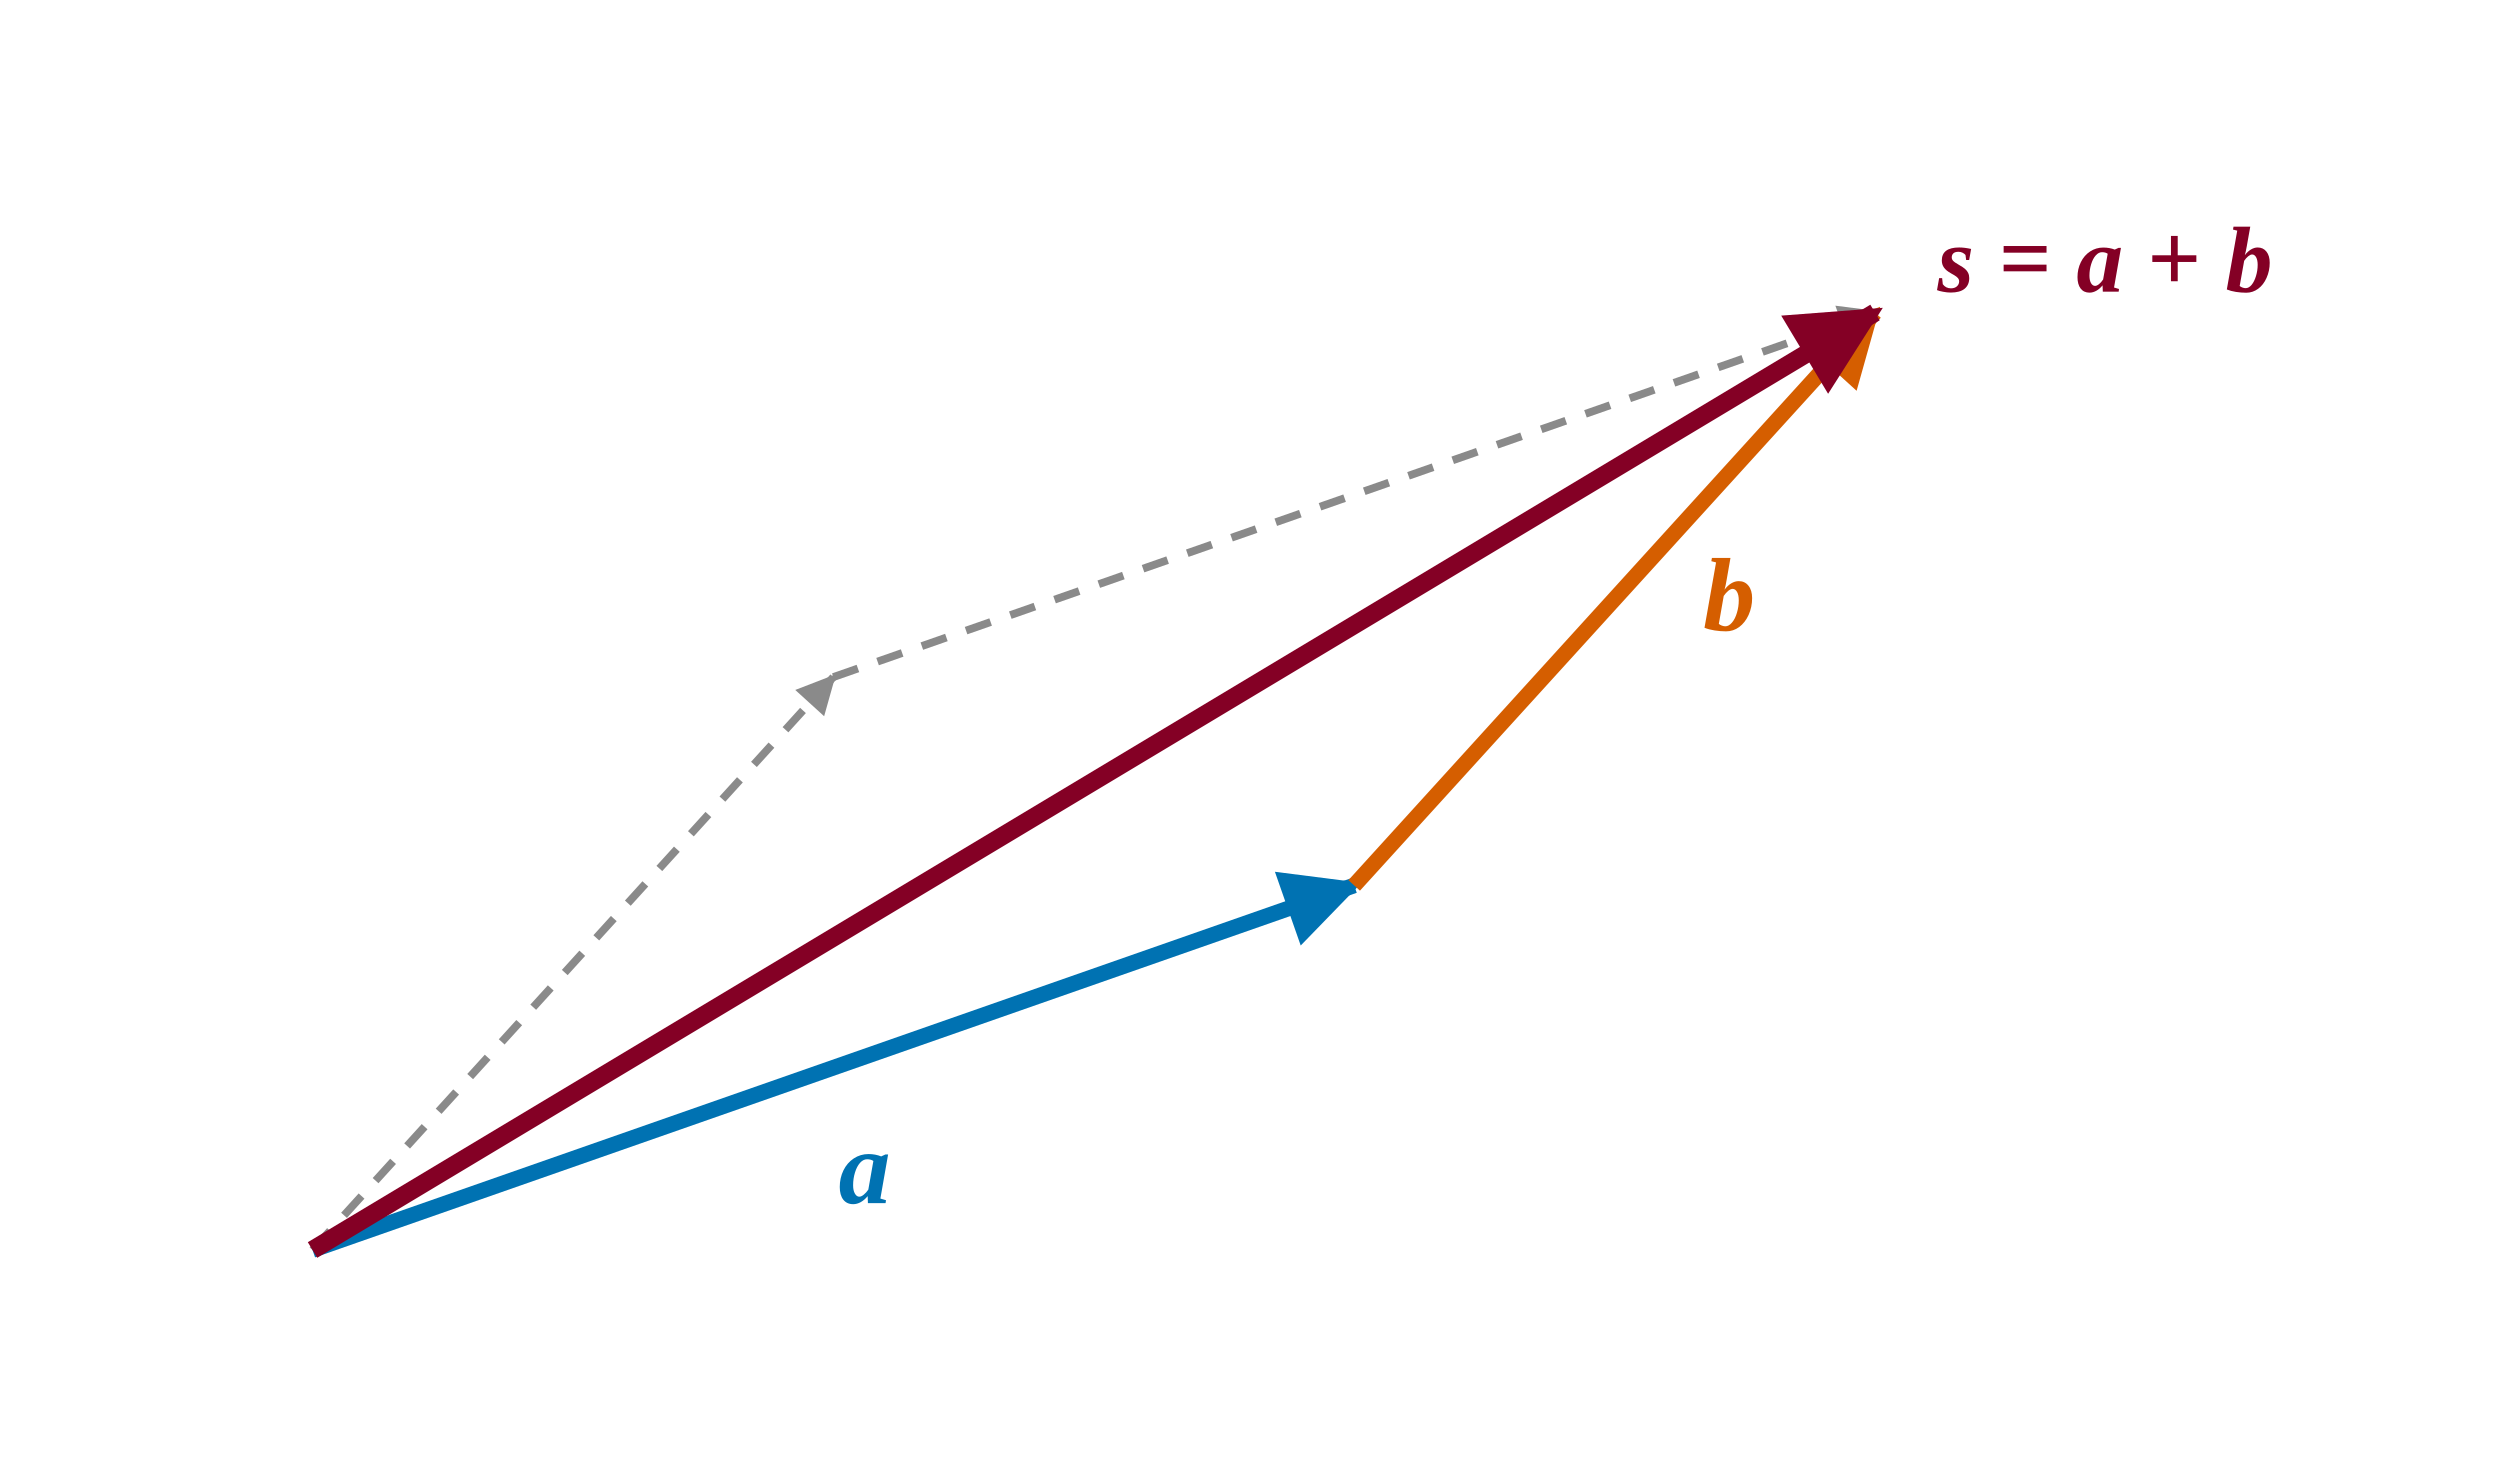
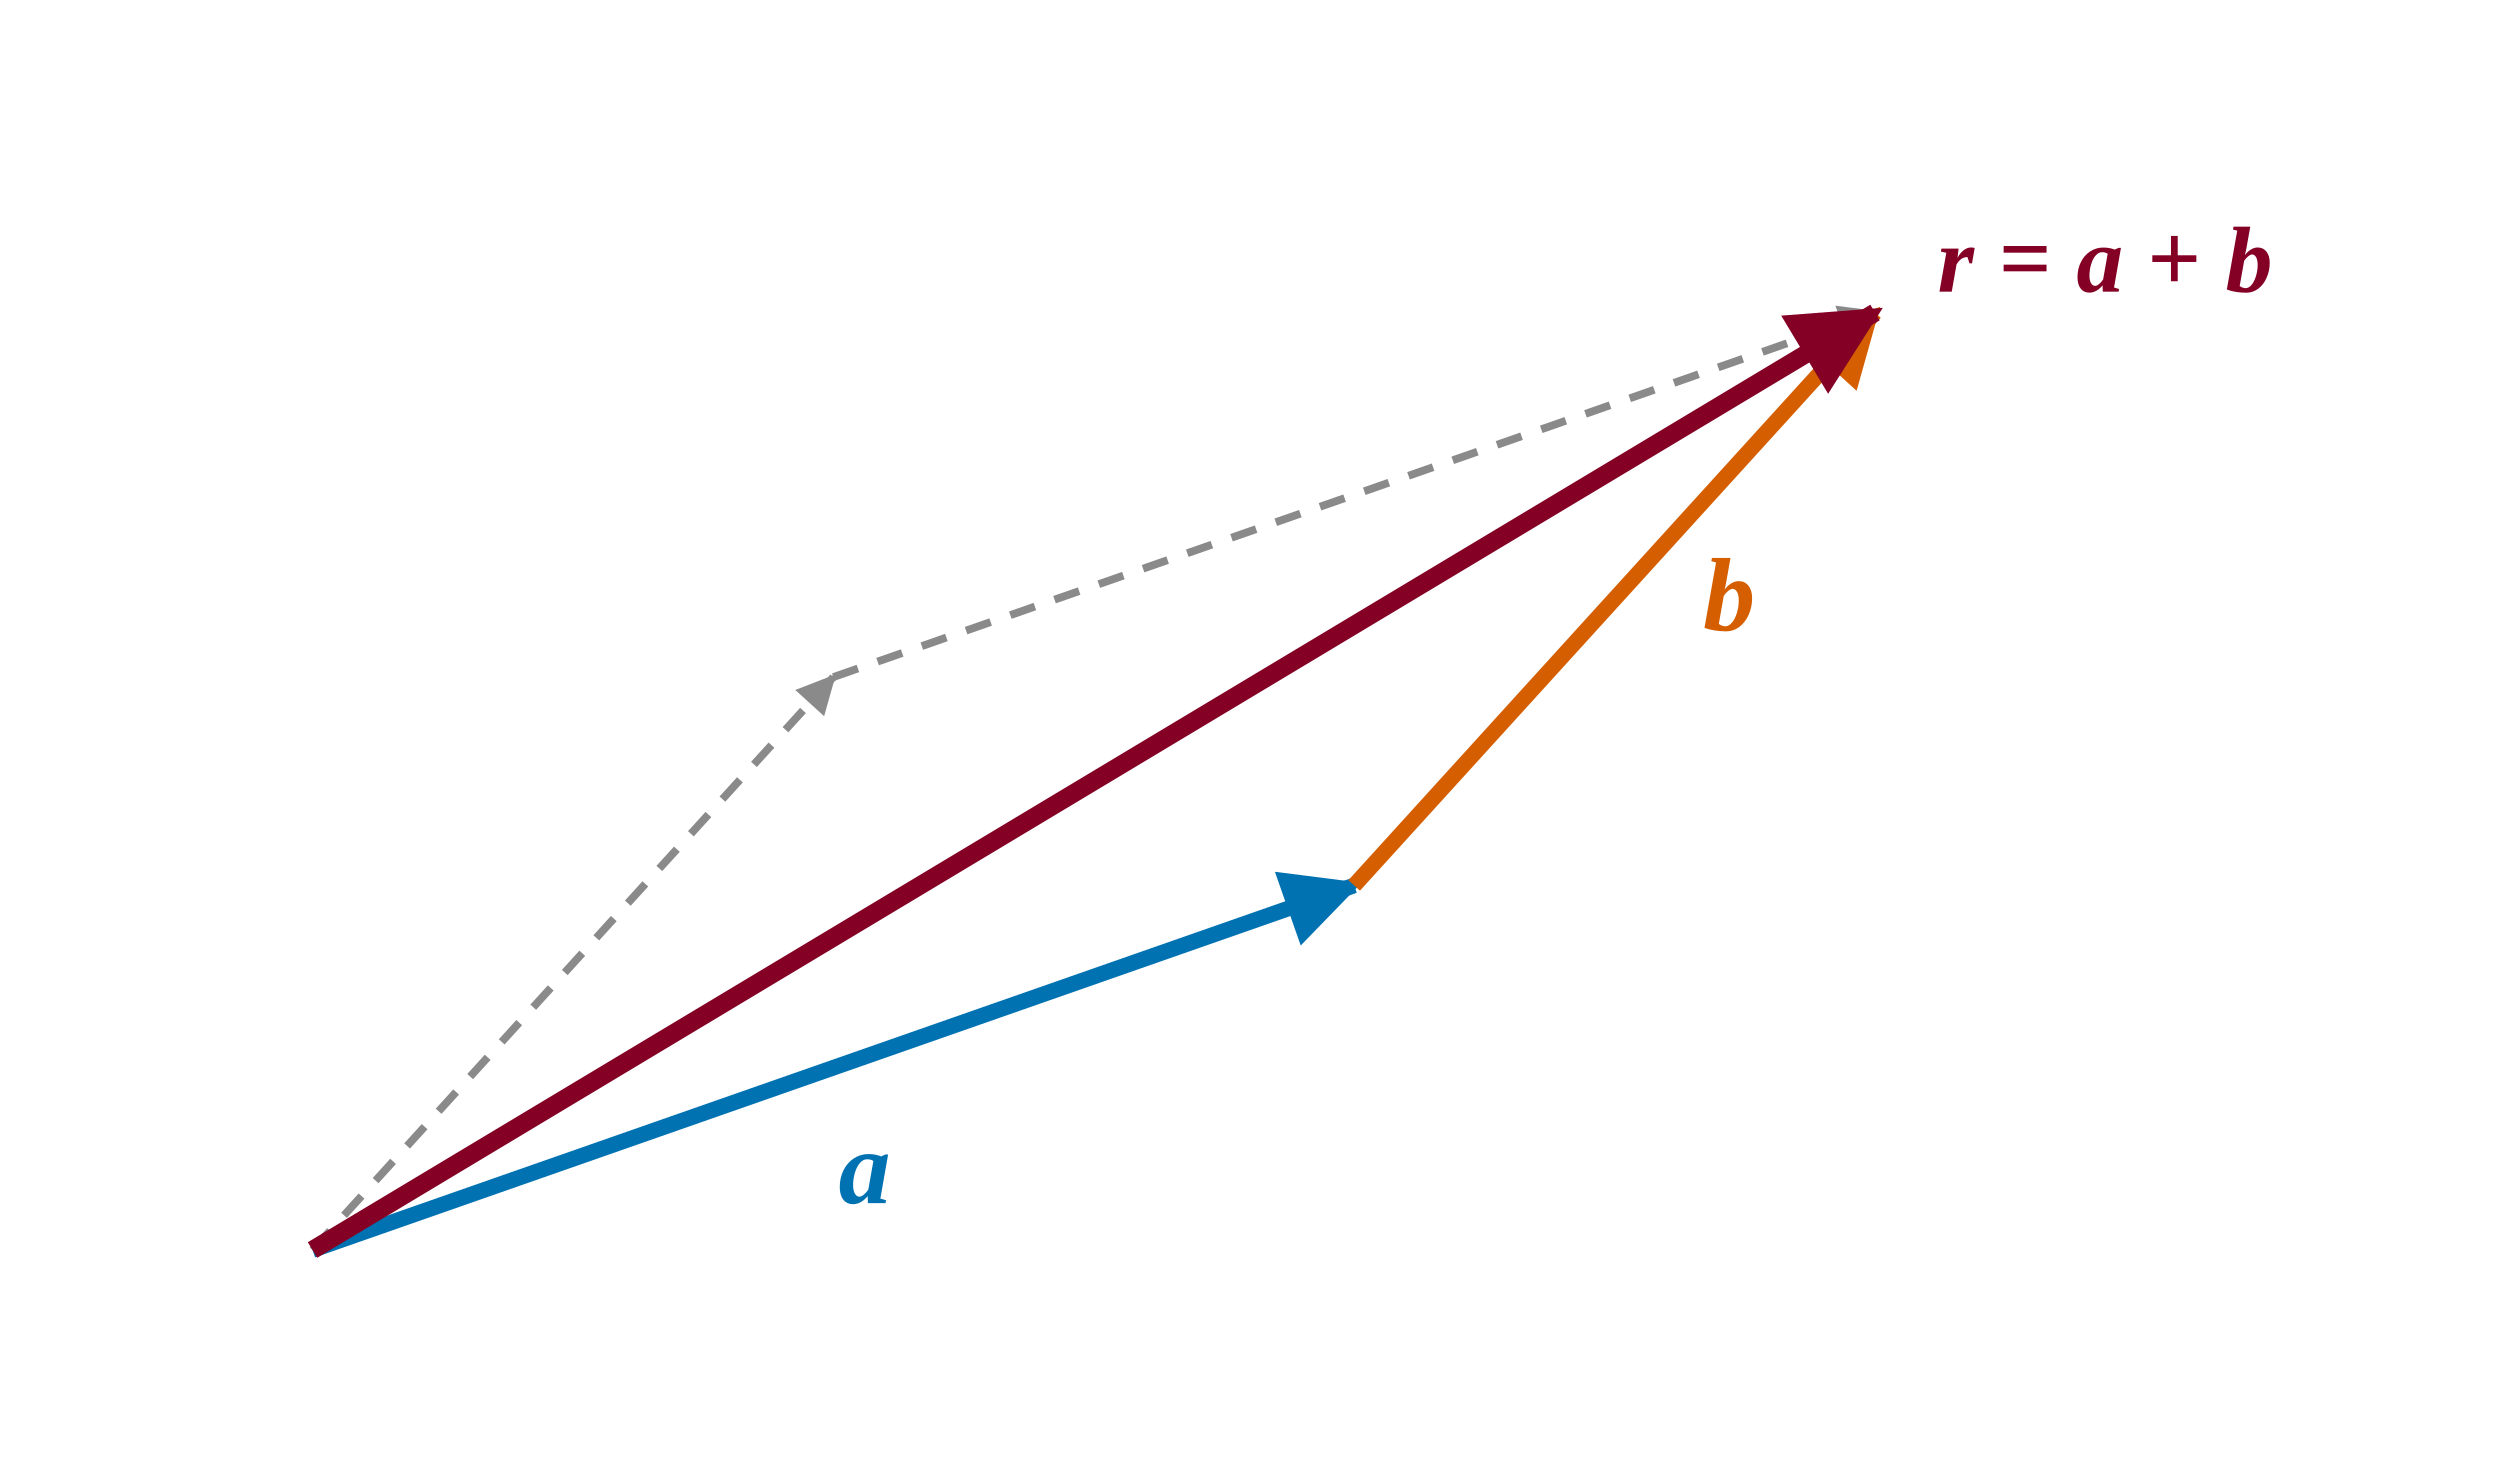
<svg xmlns="http://www.w3.org/2000/svg" viewBox="0 0 480 280" font-family="Pretendard, Apple SD Gothic Neo, Noto Sans KR, sans-serif" font-size="16" fill="#1a1a1a">
  <defs>
    <marker id="m-ink" viewBox="0 0 10 10" refX="9" refY="5" markerWidth="5" markerHeight="5" orient="auto-start-reverse">
      <path d="M0,0 L10,5 L0,10 z" fill="#1a1a1a" />
    </marker>
    <marker id="m-a" viewBox="0 0 10 10" refX="9" refY="5" markerWidth="5" markerHeight="5" orient="auto-start-reverse">
      <path d="M0,0 L10,5 L0,10 z" fill="#0072B2" />
    </marker>
    <marker id="m-b" viewBox="0 0 10 10" refX="9" refY="5" markerWidth="5" markerHeight="5" orient="auto-start-reverse">
      <path d="M0,0 L10,5 L0,10 z" fill="#D55E00" />
    </marker>
    <marker id="m-c" viewBox="0 0 10 10" refX="9" refY="5" markerWidth="5" markerHeight="5" orient="auto-start-reverse">
      <path d="M0,0 L10,5 L0,10 z" fill="#840025" />
    </marker>
    <marker id="m-gray" viewBox="0 0 10 10" refX="9" refY="5" markerWidth="5" markerHeight="5" orient="auto-start-reverse">
      <path d="M0,0 L10,5 L0,10 z" fill="#8a8a8a" />
    </marker>
  </defs>
  <line x1="60.0" y1="240.0" x2="160.0" y2="130.0" stroke="#8a8a8a" stroke-width="1.5" stroke-dasharray="5 4" marker-end="url(#m-gray)" />
  <line x1="160.0" y1="130.0" x2="360.0" y2="60.0" stroke="#8a8a8a" stroke-width="1.5" stroke-dasharray="5 4" marker-end="url(#m-gray)" />
  <line x1="60.0" y1="240.0" x2="260.0" y2="170.0" stroke="#0072B2" stroke-width="3" marker-end="url(#m-a)" />
  <text x="166.0" y="231.0" text-anchor="middle" fill="#0072B2" font-size="20">
    <tspan font-family="Times New Roman, STIX Two Text, serif" font-style="italic" font-weight="700">a</tspan>
  </text>
  <line x1="260.0" y1="170.0" x2="360.0" y2="60.0" stroke="#D55E00" stroke-width="3" marker-end="url(#m-b)" />
  <text x="332.0" y="121.0" text-anchor="middle" fill="#D55E00" font-size="20">
    <tspan font-family="Times New Roman, STIX Two Text, serif" font-style="italic" font-weight="700">b</tspan>
  </text>
  <line x1="60.0" y1="240.0" x2="360.0" y2="60.0" stroke="#840025" stroke-width="3.5" marker-end="url(#m-c)" />
  <text x="372.0" y="56.0" text-anchor="start" fill="#840025" font-size="18">
-     <tspan font-family="Times New Roman, STIX Two Text, serif" font-style="italic" font-weight="700">s</tspan> = <tspan font-family="Times New Roman, STIX Two Text, serif" font-style="italic" font-weight="700">a</tspan> + <tspan font-family="Times New Roman, STIX Two Text, serif" font-style="italic" font-weight="700">b</tspan>
+     <tspan font-family="Times New Roman, STIX Two Text, serif" font-style="italic" font-weight="700">r</tspan> = <tspan font-family="Times New Roman, STIX Two Text, serif" font-style="italic" font-weight="700">a</tspan> + <tspan font-family="Times New Roman, STIX Two Text, serif" font-style="italic" font-weight="700">b</tspan>
  </text>
</svg>
